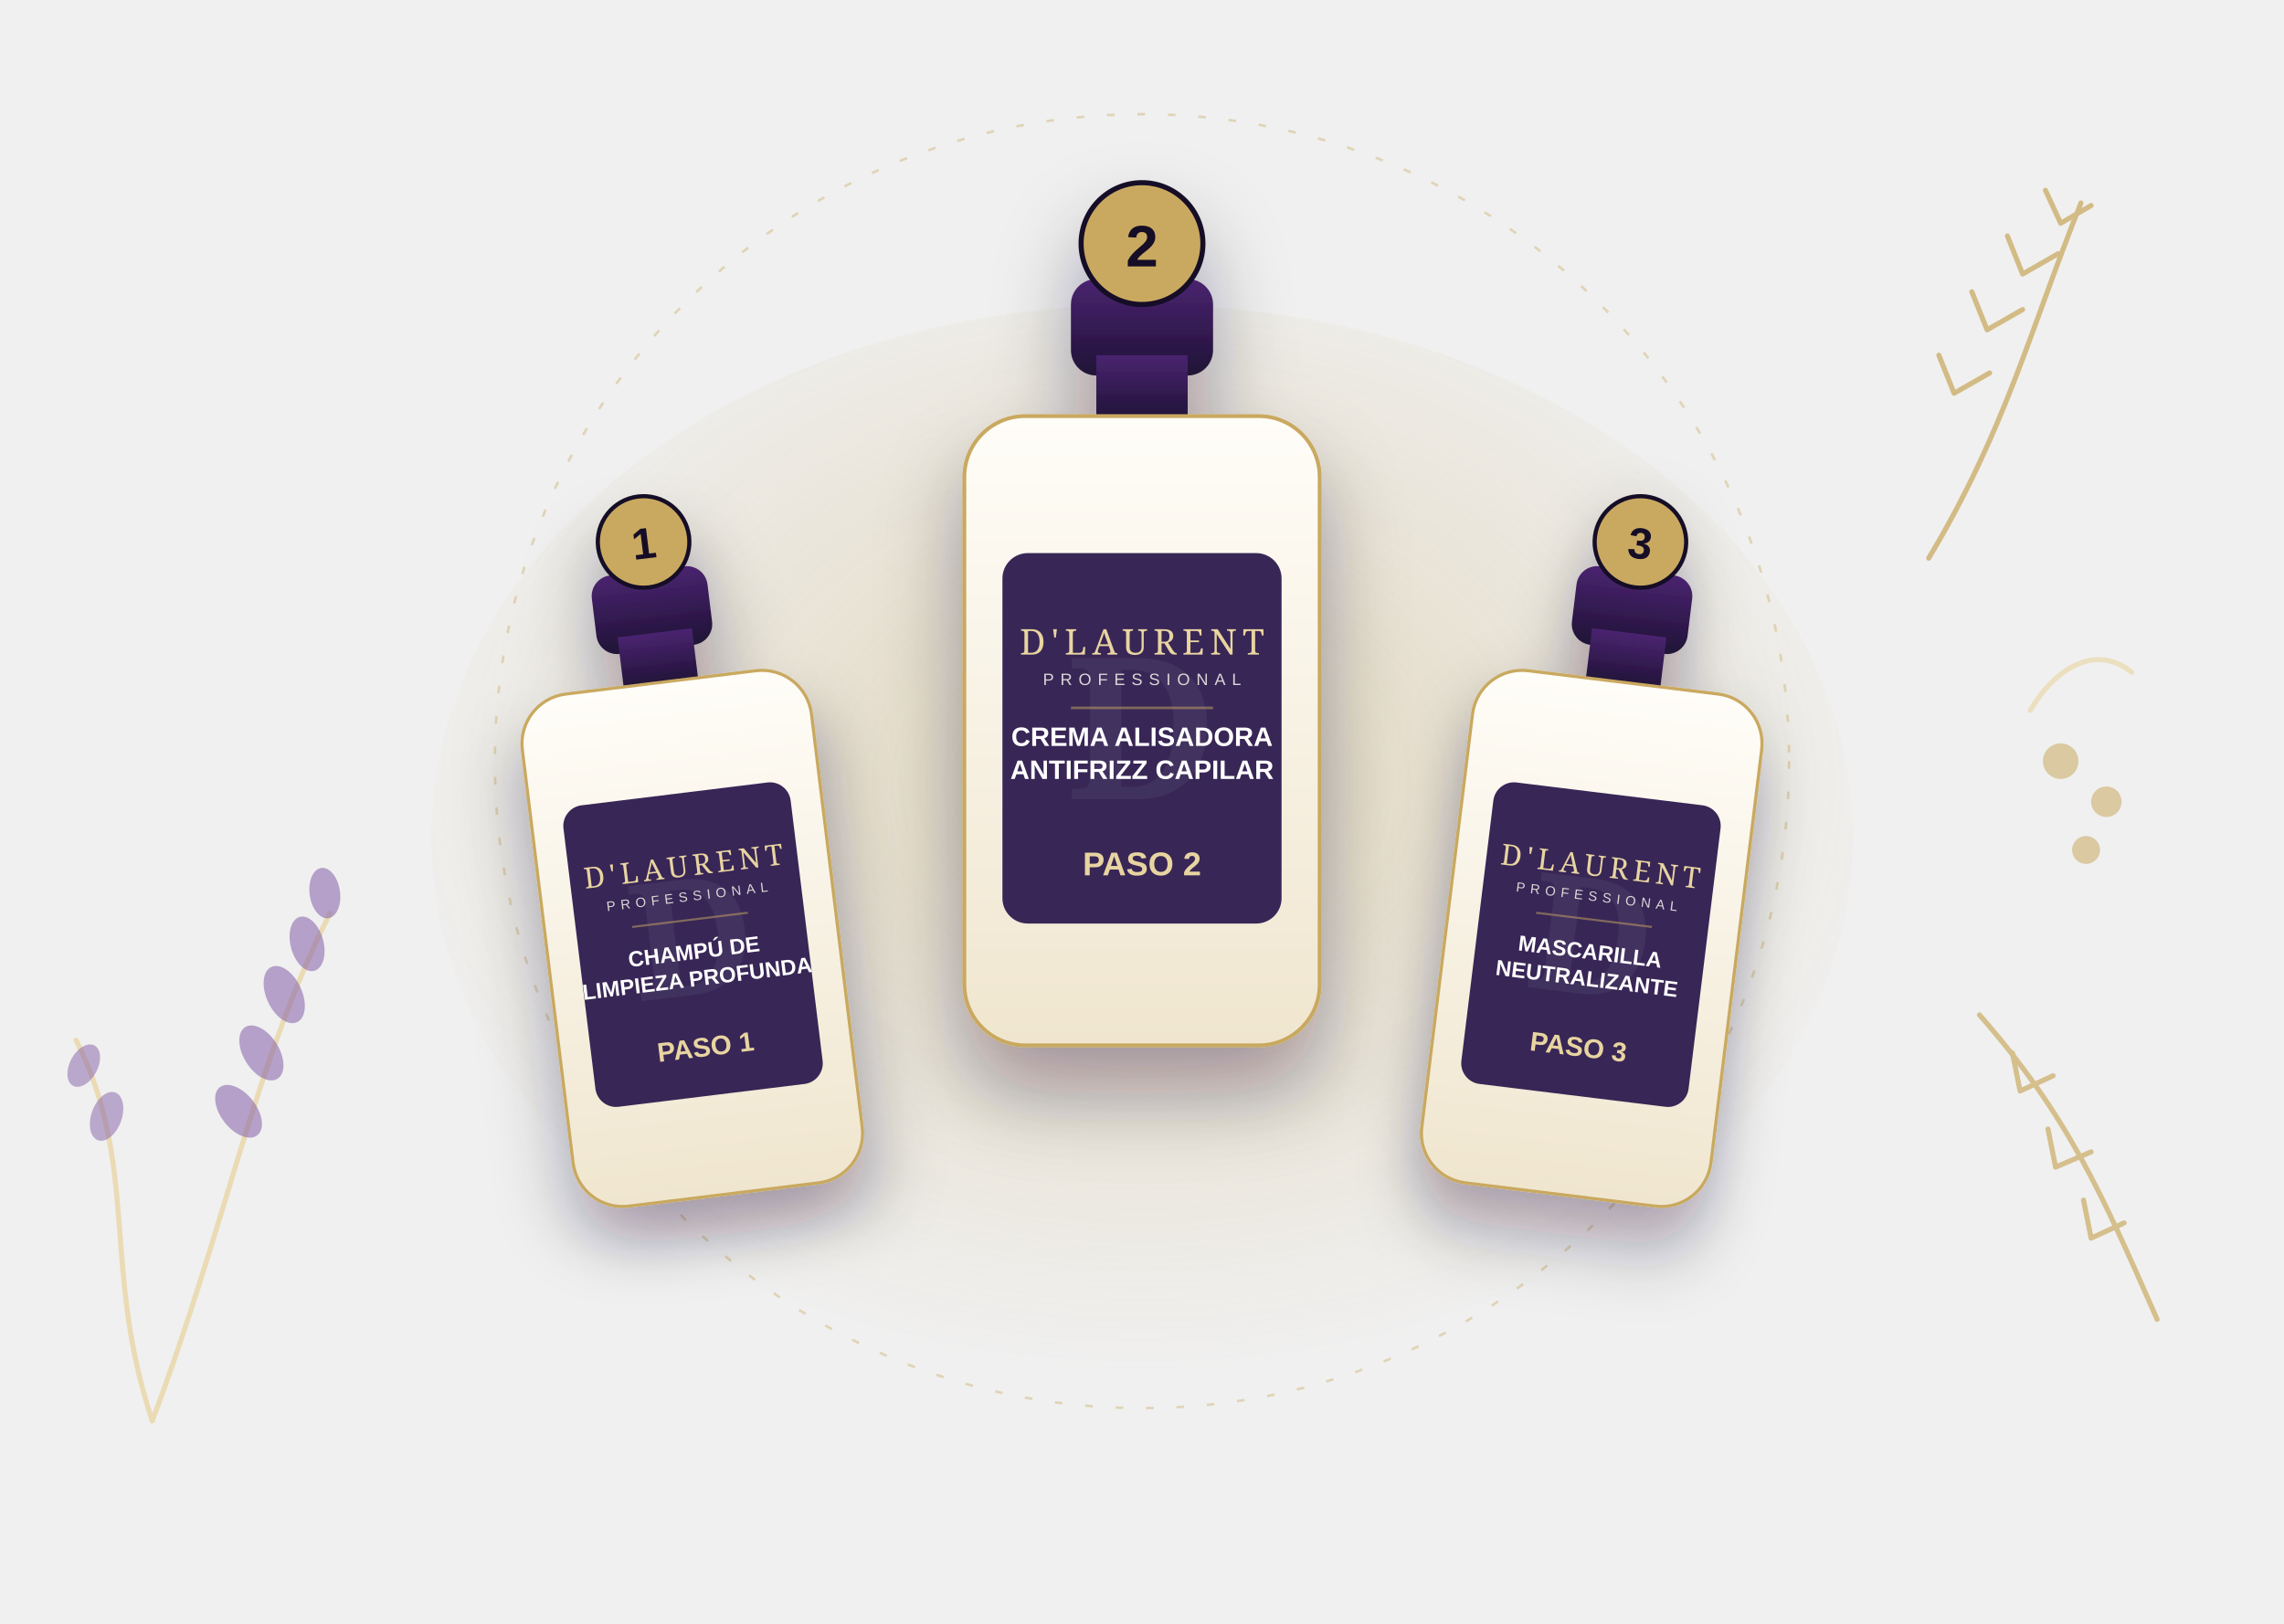
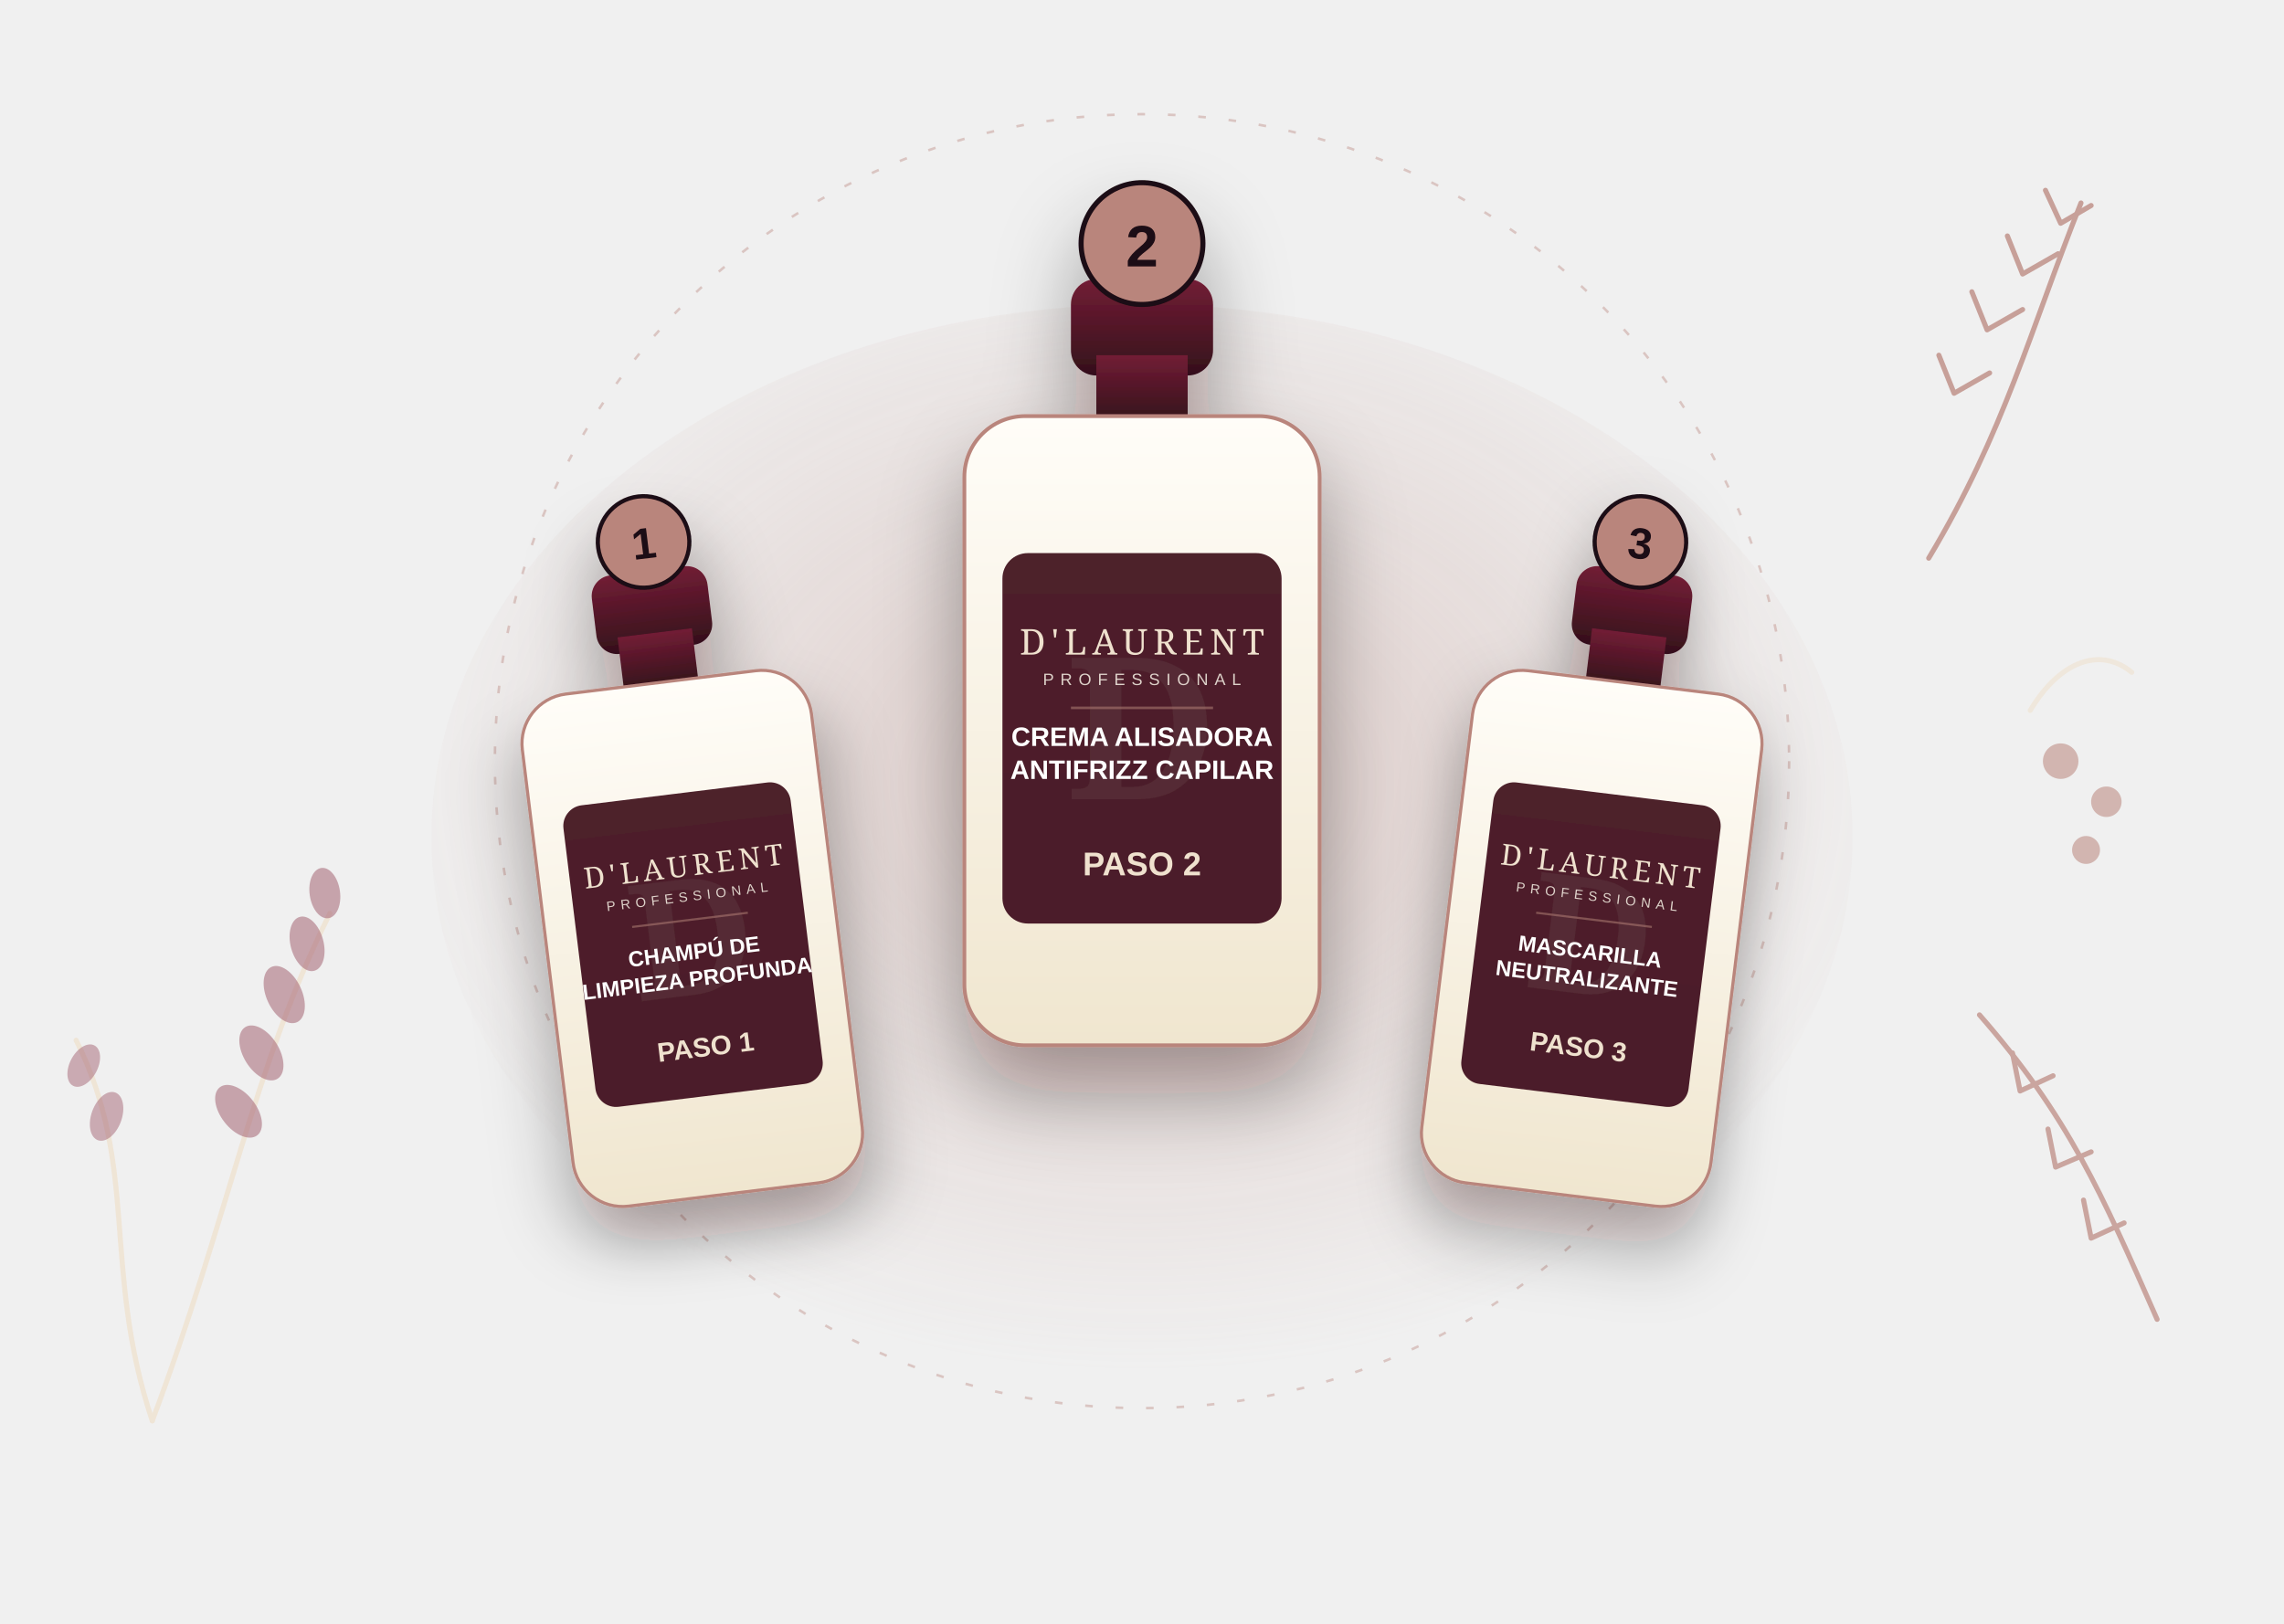
<svg xmlns="http://www.w3.org/2000/svg" viewBox="0 0 900 640" role="img" aria-label="Kit de alisado profesional D'Laurent Professional en 3 pasos">
  <defs>
    <linearGradient id="bodyGrad" x1="0" y1="0" x2="0" y2="1">
      <stop offset="0%" stop-color="#fffdf8" />
      <stop offset="100%" stop-color="#f0e6cf" />
    </linearGradient>
    <linearGradient id="capGrad" x1="0" y1="0" x2="0" y2="1">
-       <stop offset="0%" stop-color="#4a2470" />
-       <stop offset="100%" stop-color="#1f1236" />
+       <stop offset="0%" stop-color="#721d35" />
+       <stop offset="100%" stop-color="#34101b" />
    </linearGradient>
    <radialGradient id="glow" cx="50%" cy="45%" r="55%">
-       <stop offset="0%" stop-color="#c9a961" stop-opacity="0.35" />
-       <stop offset="100%" stop-color="#c9a961" stop-opacity="0" />
+       <stop offset="0%" stop-color="#b9857c" stop-opacity="0.35" />
+       <stop offset="100%" stop-color="#b9857c" stop-opacity="0" />
    </radialGradient>
    <filter id="softShadow" x="-40%" y="-20%" width="180%" height="150%">
-       <feDropShadow dx="0" dy="18" stdDeviation="16" flood-color="#150c26" flood-opacity="0.35" />
+       <feDropShadow dx="0" dy="18" stdDeviation="16" flood-color="#1c0b12" flood-opacity="0.35" />
    </filter>
    <g id="bottle">
      <rect x="-28" y="0" width="56" height="38" rx="10" fill="url(#capGrad)" />
      <rect x="-18" y="30" width="36" height="26" fill="url(#capGrad)" />
-       <rect x="-70" y="54" width="140" height="248" rx="24" fill="url(#bodyGrad)" stroke="#c9a961" stroke-width="1.5" />
-       <rect x="-55" y="108" width="110" height="146" rx="10" fill="#2d1b4e" opacity="0.94" />
+       <rect x="-70" y="54" width="140" height="248" rx="24" fill="url(#bodyGrad)" stroke="#b9857c" stroke-width="1.5" />
+       <rect x="-55" y="108" width="110" height="146" rx="10" fill="#42121f" opacity="0.94" />
      <text x="0" y="205" font-family="Georgia, serif" font-size="78" font-weight="700" fill="#ffffff" opacity="0.05" text-anchor="middle">D</text>
-       <text x="0" y="148" font-family="Georgia, serif" font-size="14" fill="#e8d4a0" letter-spacing="2.2" text-anchor="middle">D'LAURENT</text>
-       <text x="0" y="160" font-family="Arial, sans-serif" font-size="6.5" fill="#f8f4ec" letter-spacing="2.5" text-anchor="middle" opacity="0.85">PROFESSIONAL</text>
-       <line x1="-28" y1="169" x2="28" y2="169" stroke="#c9a961" stroke-width="1" opacity="0.5" />
+       <text x="0" y="148" font-family="Georgia, serif" font-size="14" fill="#efe1ce" letter-spacing="2.2" text-anchor="middle">D'LAURENT</text>
+       <text x="0" y="160" font-family="Arial, sans-serif" font-size="6.5" fill="#f7f0e5" letter-spacing="2.5" text-anchor="middle" opacity="0.85">PROFESSIONAL</text>
+       <line x1="-28" y1="169" x2="28" y2="169" stroke="#b9857c" stroke-width="1" opacity="0.5" />
    </g>
  </defs>
  <ellipse cx="450" cy="330" rx="280" ry="210" fill="url(#glow)" />
-   <circle cx="450" cy="300" r="255" fill="none" stroke="#c9a961" stroke-width="1" stroke-dasharray="3 9" opacity="0.4" />
-   <g stroke="#e8d4a0" stroke-width="2" fill="none" opacity="0.75" stroke-linecap="round">
+   <circle cx="450" cy="300" r="255" fill="none" stroke="#b9857c" stroke-width="1" stroke-dasharray="3 9" opacity="0.4" />
+   <g stroke="#efe1ce" stroke-width="2" fill="none" opacity="0.75" stroke-linecap="round">
    <path d="M60 560 C 90 480 100 420 130 360" />
-     <ellipse cx="112" cy="392" rx="7" ry="12" transform="rotate(-25 112 392)" fill="#5f2f8f" stroke="none" opacity="0.55" />
-     <ellipse cx="121" cy="372" rx="6.5" ry="11" transform="rotate(-15 121 372)" fill="#5f2f8f" stroke="none" opacity="0.55" />
-     <ellipse cx="103" cy="415" rx="7" ry="12" transform="rotate(-32 103 415)" fill="#5f2f8f" stroke="none" opacity="0.55" />
-     <ellipse cx="128" cy="352" rx="6" ry="10" transform="rotate(-8 128 352)" fill="#5f2f8f" stroke="none" opacity="0.55" />
-     <ellipse cx="94" cy="438" rx="7" ry="12" transform="rotate(-38 94 438)" fill="#5f2f8f" stroke="none" opacity="0.55" />
+     <ellipse cx="112" cy="392" rx="7" ry="12" transform="rotate(-25 112 392)" fill="#8a3549" stroke="none" opacity="0.55" />
+     <ellipse cx="121" cy="372" rx="6.5" ry="11" transform="rotate(-15 121 372)" fill="#8a3549" stroke="none" opacity="0.55" />
+     <ellipse cx="103" cy="415" rx="7" ry="12" transform="rotate(-32 103 415)" fill="#8a3549" stroke="none" opacity="0.55" />
+     <ellipse cx="128" cy="352" rx="6" ry="10" transform="rotate(-8 128 352)" fill="#8a3549" stroke="none" opacity="0.55" />
+     <ellipse cx="94" cy="438" rx="7" ry="12" transform="rotate(-38 94 438)" fill="#8a3549" stroke="none" opacity="0.55" />
    <path d="M60 560 C 40 500 55 460 30 410" />
-     <ellipse cx="42" cy="440" rx="6" ry="10" transform="rotate(20 42 440)" fill="#5f2f8f" stroke="none" opacity="0.5" />
-     <ellipse cx="33" cy="420" rx="5.5" ry="9" transform="rotate(28 33 420)" fill="#5f2f8f" stroke="none" opacity="0.5" />
+     <ellipse cx="42" cy="440" rx="6" ry="10" transform="rotate(20 42 440)" fill="#8a3549" stroke="none" opacity="0.5" />
+     <ellipse cx="33" cy="420" rx="5.5" ry="9" transform="rotate(28 33 420)" fill="#8a3549" stroke="none" opacity="0.5" />
  </g>
-   <g stroke="#c9a961" stroke-width="2" fill="none" opacity="0.75" stroke-linecap="round">
+   <g stroke="#b9857c" stroke-width="2" fill="none" opacity="0.75" stroke-linecap="round">
    <path d="M820 80 C 800 130 790 170 760 220" />
    <path d="M783 130 l14 -8 M783 130 l-6 -15 M797 108 l14 -8 M797 108 l-6 -15 M770 155 l14 -8 M770 155 l-6 -15 M812 88 l12 -7 M812 88 l-6 -13" />
  </g>
-   <g stroke="#c9a961" stroke-width="2" fill="none" opacity="0.7" stroke-linecap="round">
+   <g stroke="#b9857c" stroke-width="2" fill="none" opacity="0.7" stroke-linecap="round">
    <path d="M850 520 C 828 470 815 440 780 400" />
    <path d="M810 460 l14 -6 M810 460 l-3 -15 M796 430 l13 -6 M796 430 l-3 -15 M824 488 l13 -6 M824 488 l-3 -15" />
  </g>
-   <g fill="#c9a961" opacity="0.55">
+   <g fill="#b9857c" opacity="0.55">
    <circle cx="812" cy="300" r="7" />
    <circle cx="830" cy="316" r="6" />
    <circle cx="822" cy="335" r="5.5" />
  </g>
-   <g stroke="#e8d4a0" stroke-width="2" fill="none" opacity="0.6" stroke-linecap="round">
+   <g stroke="#efe1ce" stroke-width="2" fill="none" opacity="0.6" stroke-linecap="round">
    <path d="M800 280 C 812 260 828 255 840 265" />
  </g>
  <g transform="translate(255,225) rotate(-7) scale(0.82)" filter="url(#softShadow)">
    <use href="#bottle" />
    <text x="0" y="188" font-family="Arial, sans-serif" font-size="10.5" font-weight="700" fill="#ffffff" text-anchor="middle">CHAMPÚ DE</text>
    <text x="0" y="201" font-family="Arial, sans-serif" font-size="10.5" font-weight="700" fill="#ffffff" text-anchor="middle">LIMPIEZA PROFUNDA</text>
-     <text x="0" y="235" font-family="Arial, sans-serif" font-size="13" font-weight="800" fill="#e8d4a0" text-anchor="middle">PASO 1</text>
-     <circle cx="0" cy="-14" r="22" fill="#c9a961" stroke="#150c26" stroke-width="2" />
-     <text x="0" y="-6" font-family="Arial, sans-serif" font-size="21" font-weight="800" fill="#150c26" text-anchor="middle">1</text>
+     <text x="0" y="235" font-family="Arial, sans-serif" font-size="13" font-weight="800" fill="#efe1ce" text-anchor="middle">PASO 1</text>
+     <circle cx="0" cy="-14" r="22" fill="#b9857c" stroke="#1c0b12" stroke-width="2" />
+     <text x="0" y="-6" font-family="Arial, sans-serif" font-size="21" font-weight="800" fill="#1c0b12" text-anchor="middle">1</text>
  </g>
  <g transform="translate(450,110)" filter="url(#softShadow)">
    <use href="#bottle" />
    <text x="0" y="184" font-family="Arial, sans-serif" font-size="10.5" font-weight="700" fill="#ffffff" text-anchor="middle">CREMA ALISADORA</text>
    <text x="0" y="197" font-family="Arial, sans-serif" font-size="10.5" font-weight="700" fill="#ffffff" text-anchor="middle">ANTIFRIZZ CAPILAR</text>
-     <text x="0" y="235" font-family="Arial, sans-serif" font-size="13" font-weight="800" fill="#e8d4a0" text-anchor="middle">PASO 2</text>
-     <circle cx="0" cy="-14" r="24" fill="#c9a961" stroke="#150c26" stroke-width="2" />
-     <text x="0" y="-5" font-family="Arial, sans-serif" font-size="23" font-weight="800" fill="#150c26" text-anchor="middle">2</text>
+     <text x="0" y="235" font-family="Arial, sans-serif" font-size="13" font-weight="800" fill="#efe1ce" text-anchor="middle">PASO 2</text>
+     <circle cx="0" cy="-14" r="24" fill="#b9857c" stroke="#1c0b12" stroke-width="2" />
+     <text x="0" y="-5" font-family="Arial, sans-serif" font-size="23" font-weight="800" fill="#1c0b12" text-anchor="middle">2</text>
  </g>
  <g transform="translate(645,225) rotate(7) scale(0.82)" filter="url(#softShadow)">
    <use href="#bottle" />
    <text x="0" y="188" font-family="Arial, sans-serif" font-size="10.5" font-weight="700" fill="#ffffff" text-anchor="middle">MASCARILLA</text>
    <text x="0" y="201" font-family="Arial, sans-serif" font-size="10.5" font-weight="700" fill="#ffffff" text-anchor="middle">NEUTRALIZANTE</text>
-     <text x="0" y="235" font-family="Arial, sans-serif" font-size="13" font-weight="800" fill="#e8d4a0" text-anchor="middle">PASO 3</text>
-     <circle cx="0" cy="-14" r="22" fill="#c9a961" stroke="#150c26" stroke-width="2" />
-     <text x="0" y="-6" font-family="Arial, sans-serif" font-size="21" font-weight="800" fill="#150c26" text-anchor="middle">3</text>
+     <text x="0" y="235" font-family="Arial, sans-serif" font-size="13" font-weight="800" fill="#efe1ce" text-anchor="middle">PASO 3</text>
+     <circle cx="0" cy="-14" r="22" fill="#b9857c" stroke="#1c0b12" stroke-width="2" />
+     <text x="0" y="-6" font-family="Arial, sans-serif" font-size="21" font-weight="800" fill="#1c0b12" text-anchor="middle">3</text>
  </g>
</svg>
